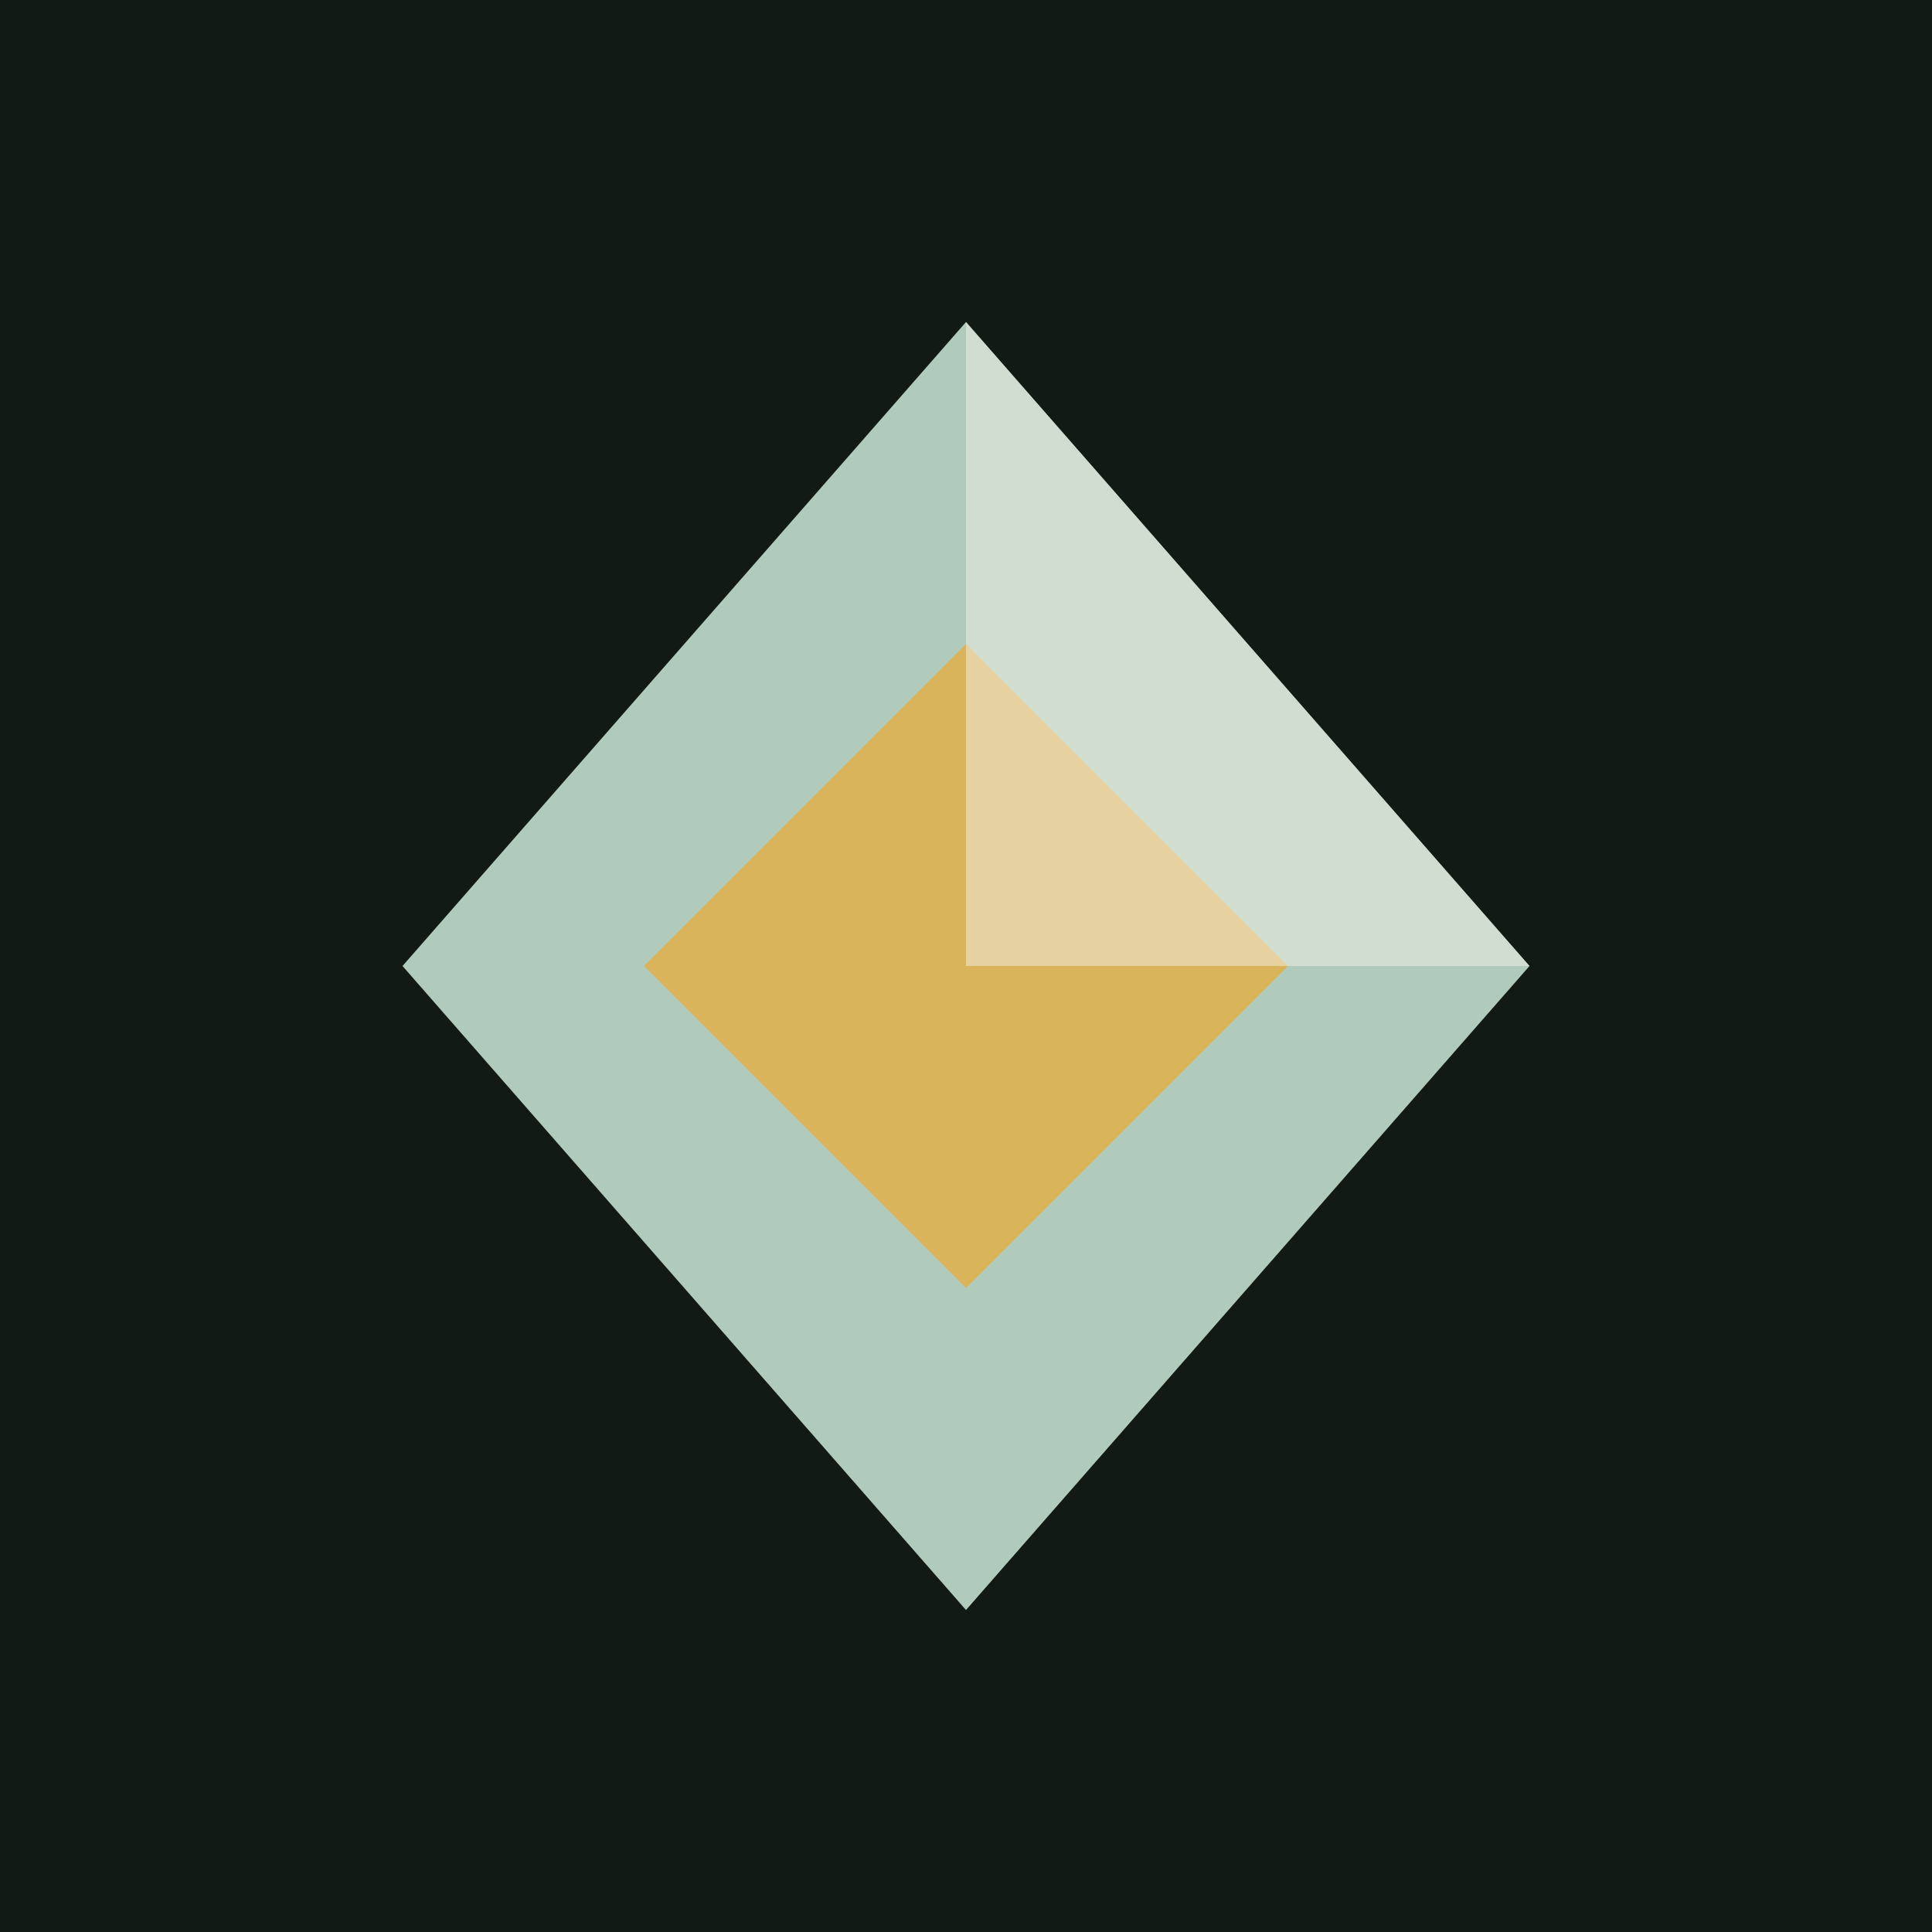
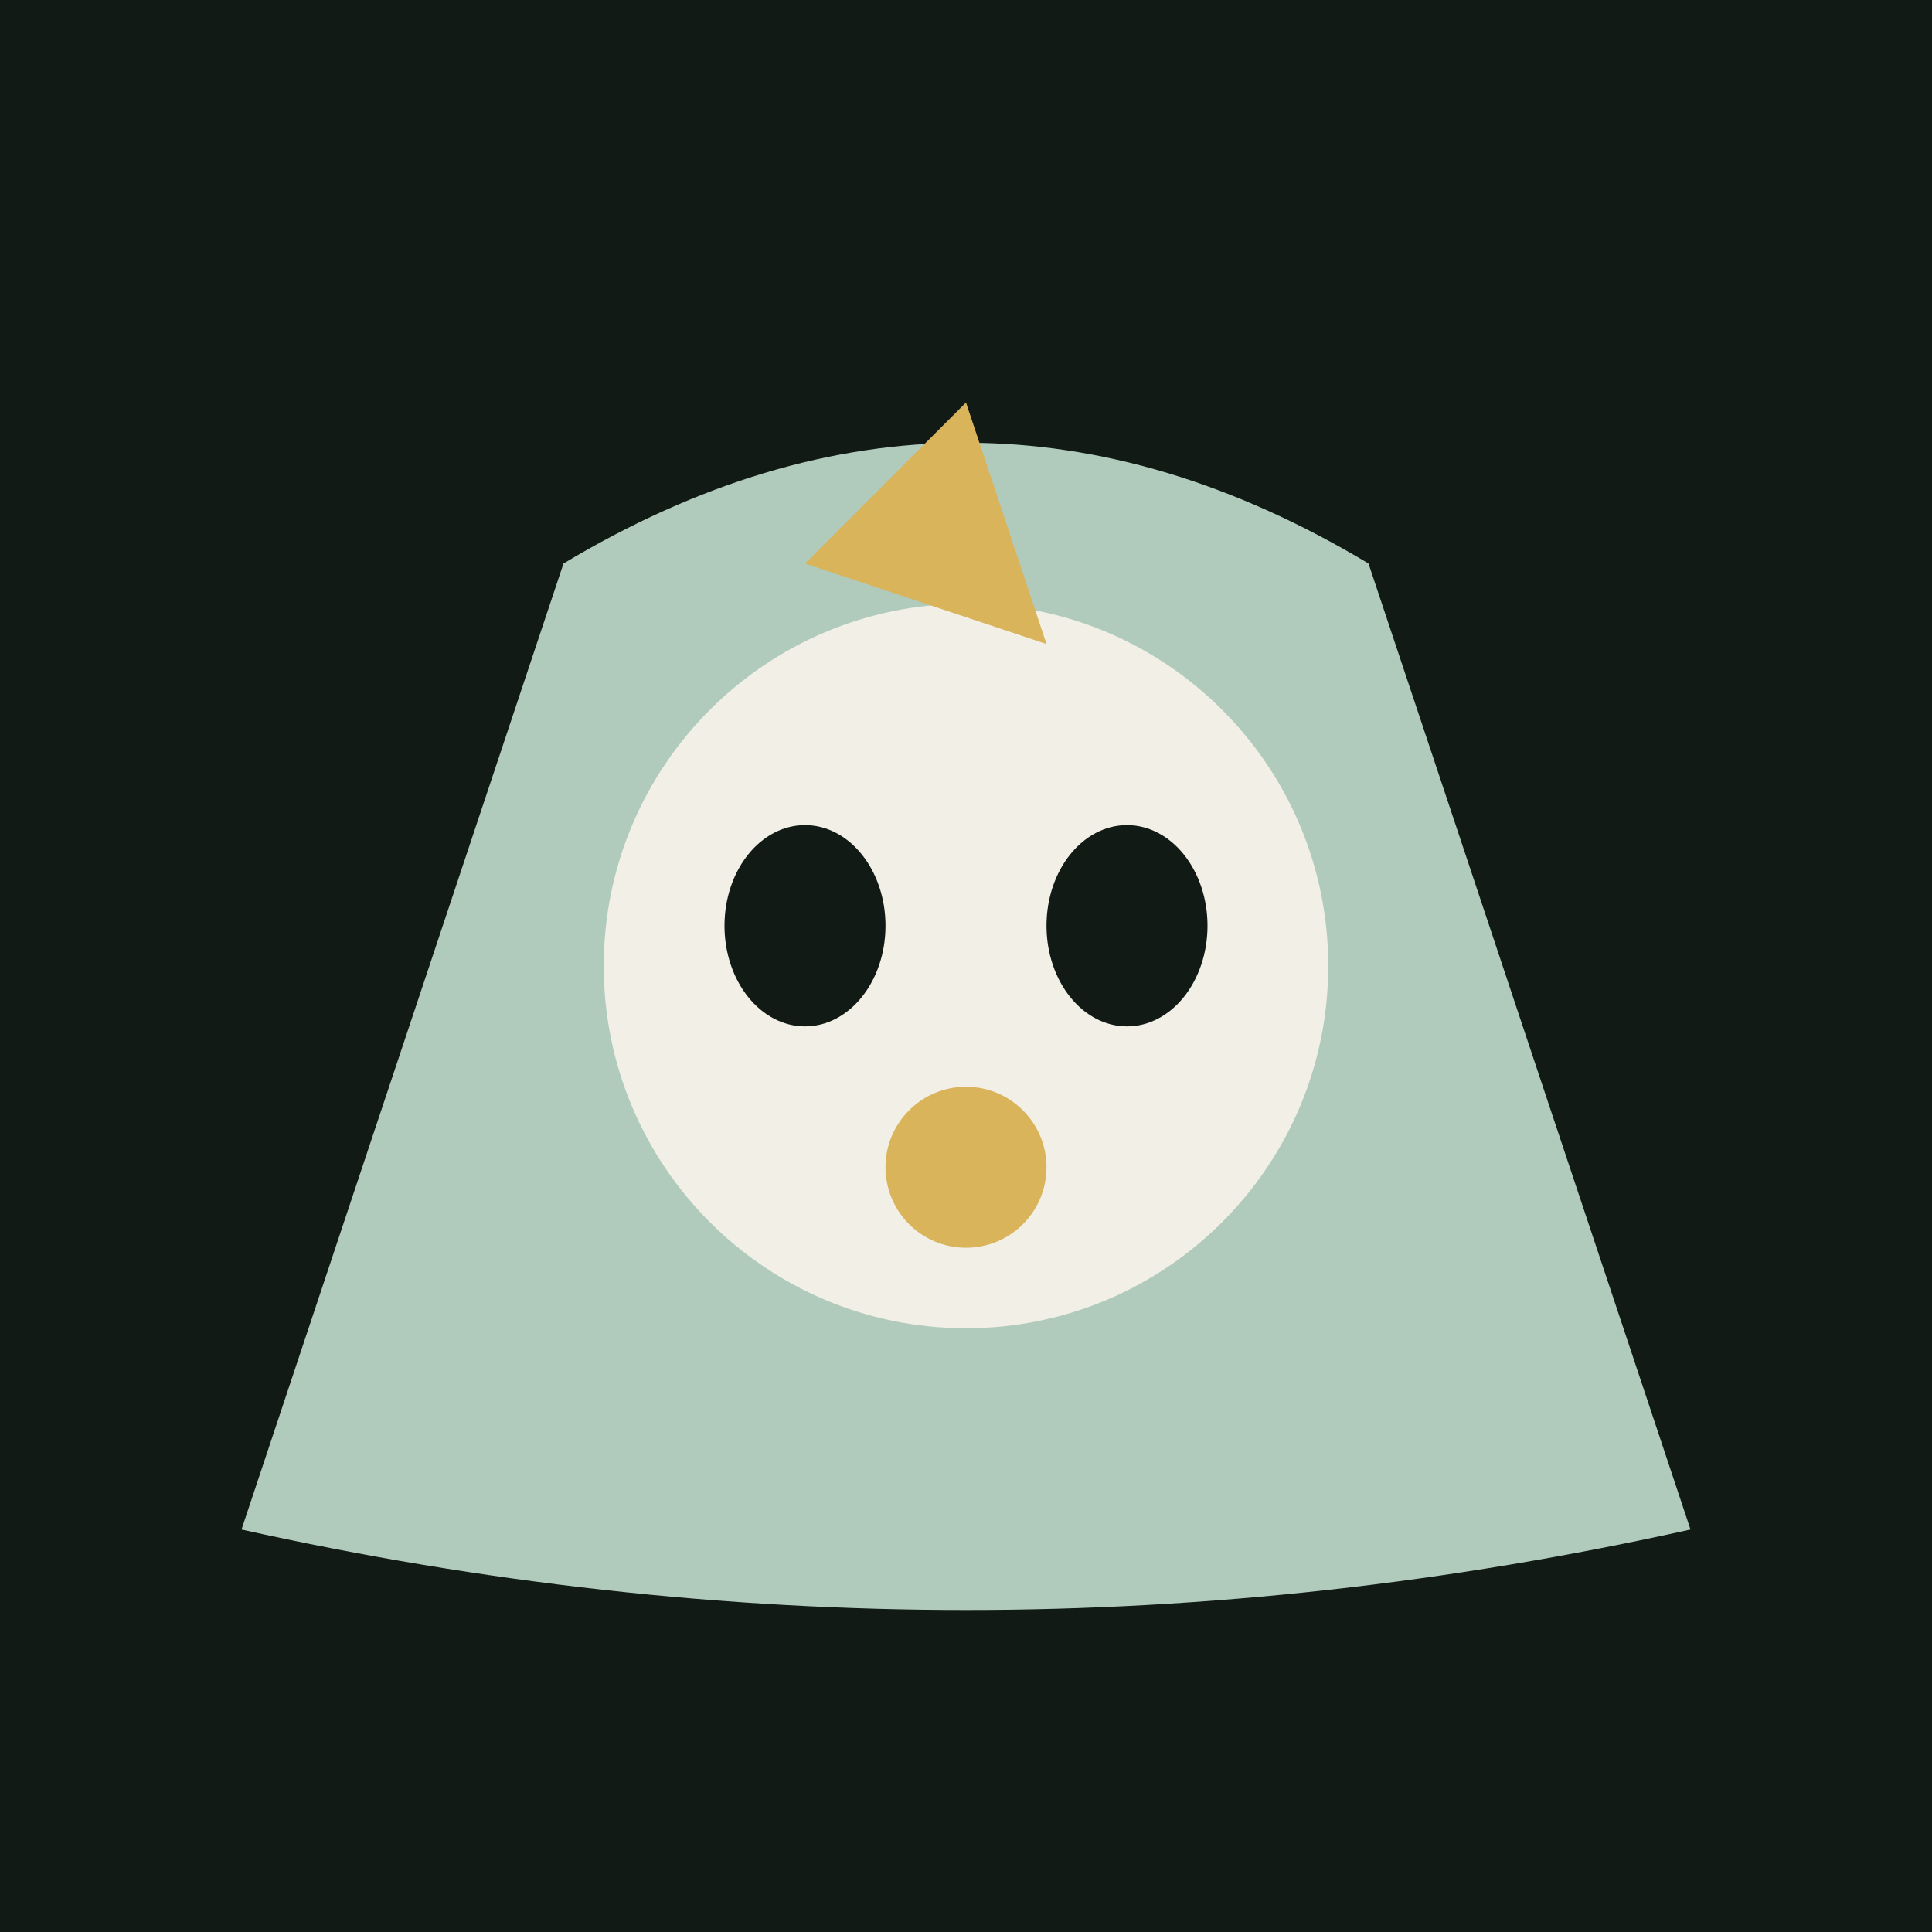
<svg xmlns="http://www.w3.org/2000/svg" viewBox="0 0 48 48" width="48" height="48">
-   <rect x="0" y="0" width="48" height="48" fill="#121A16" />
-   <polygon points="24,8 38,24 24,40 10,24" fill="#B0CBBC" />
-   <polygon points="24,16 32,24 24,32 16,24" fill="#D9B45A" />
-   <polygon points="24,8 38,24 24,24" fill="#F2EFE6" opacity="0.5" />
+   <rect width="48" height="48" fill="#121A16" />
+   <path d="M6 38 L14 14 Q24 8 34 14 L42 38 Q24 42 6 38 Z" fill="#B0CBBC" />
+   <circle cx="24" cy="24" r="9" fill="#F2EFE6" />
+   <ellipse cx="20" cy="23" rx="2" ry="2.5" fill="#121A16" />
+   <ellipse cx="28" cy="23" rx="2" ry="2.5" fill="#121A16" />
+   <circle cx="24" cy="29" r="2" fill="#D9B45A" />
+   <path d="M24 10 L26 16 L20 14 Z" fill="#D9B45A" />
</svg>
